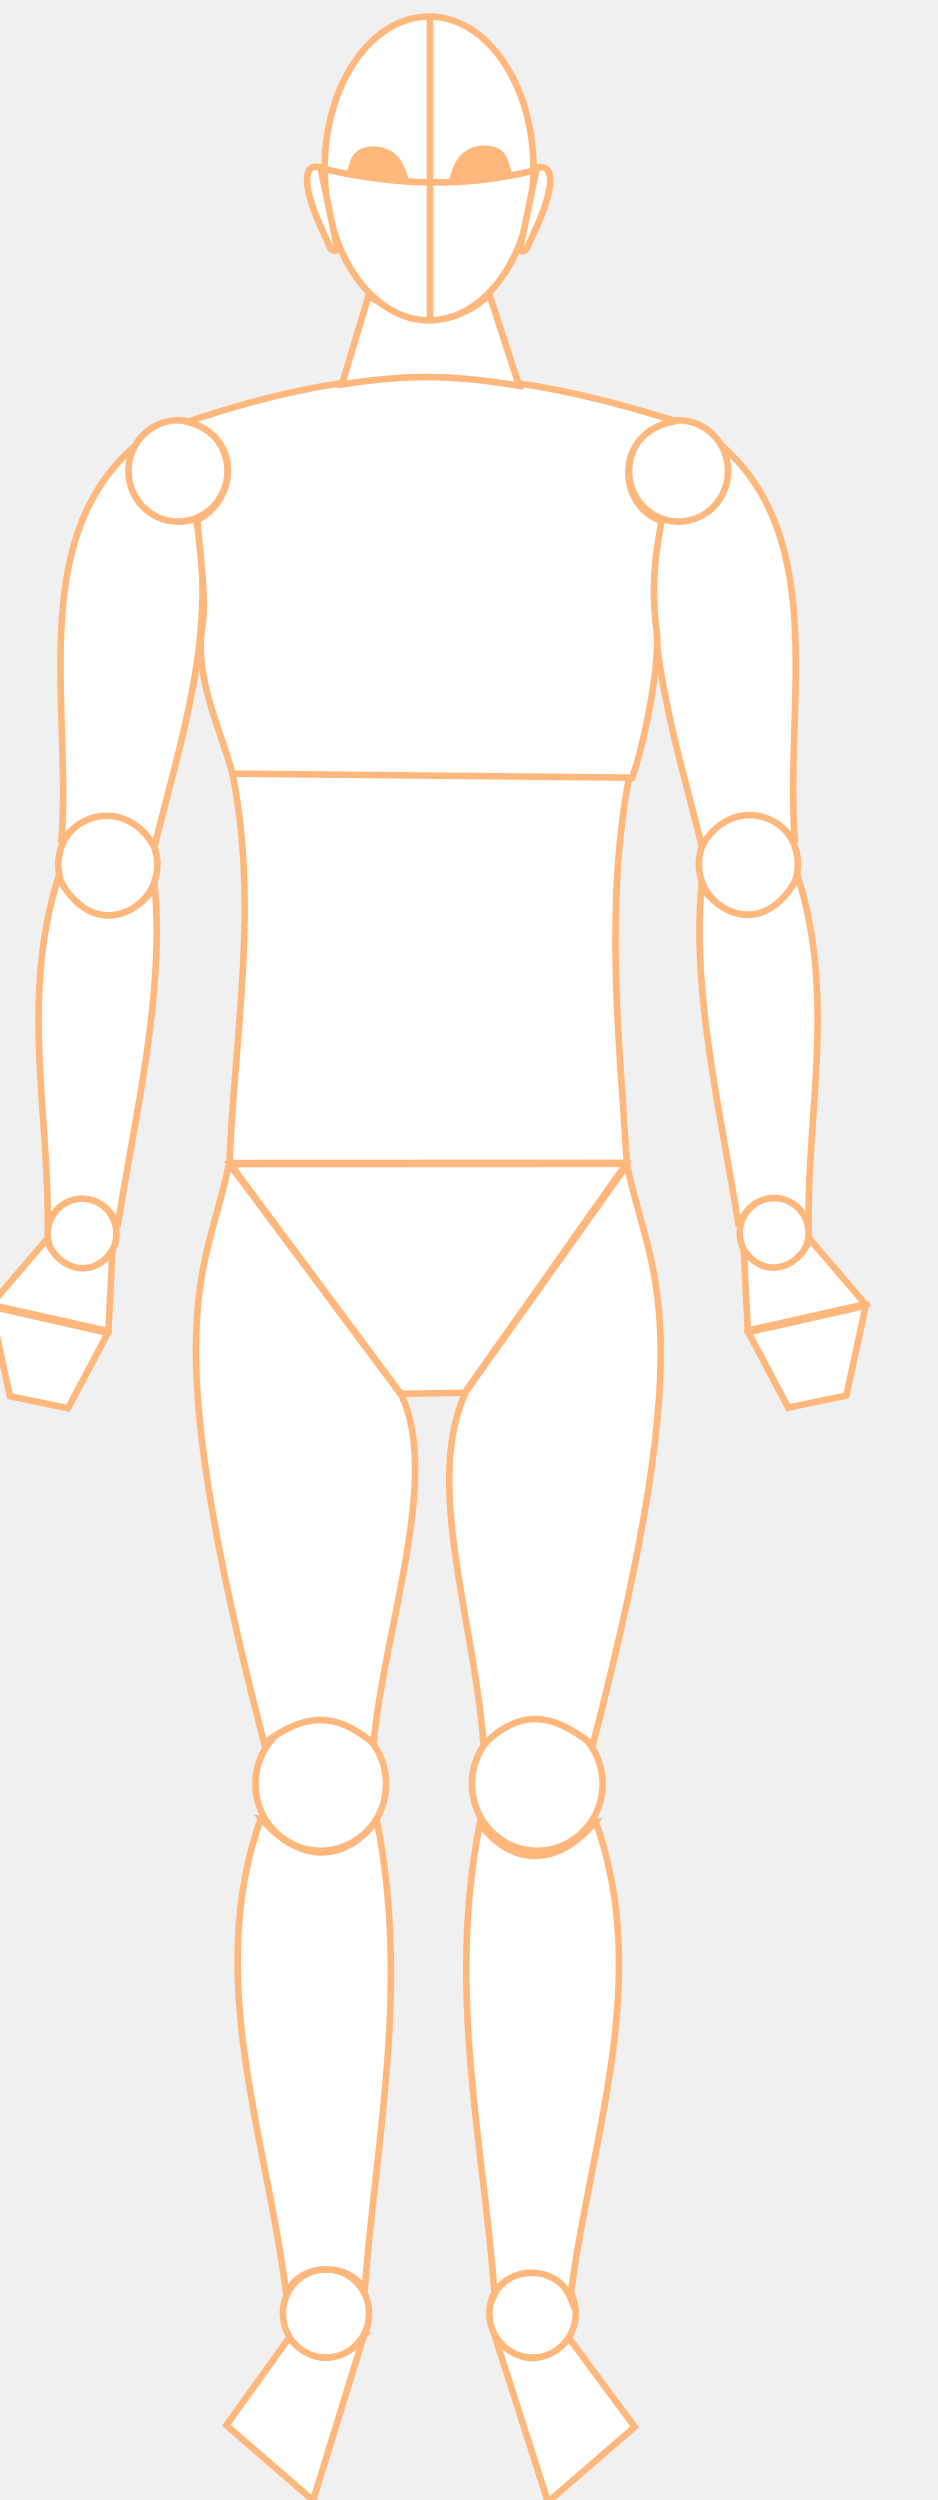
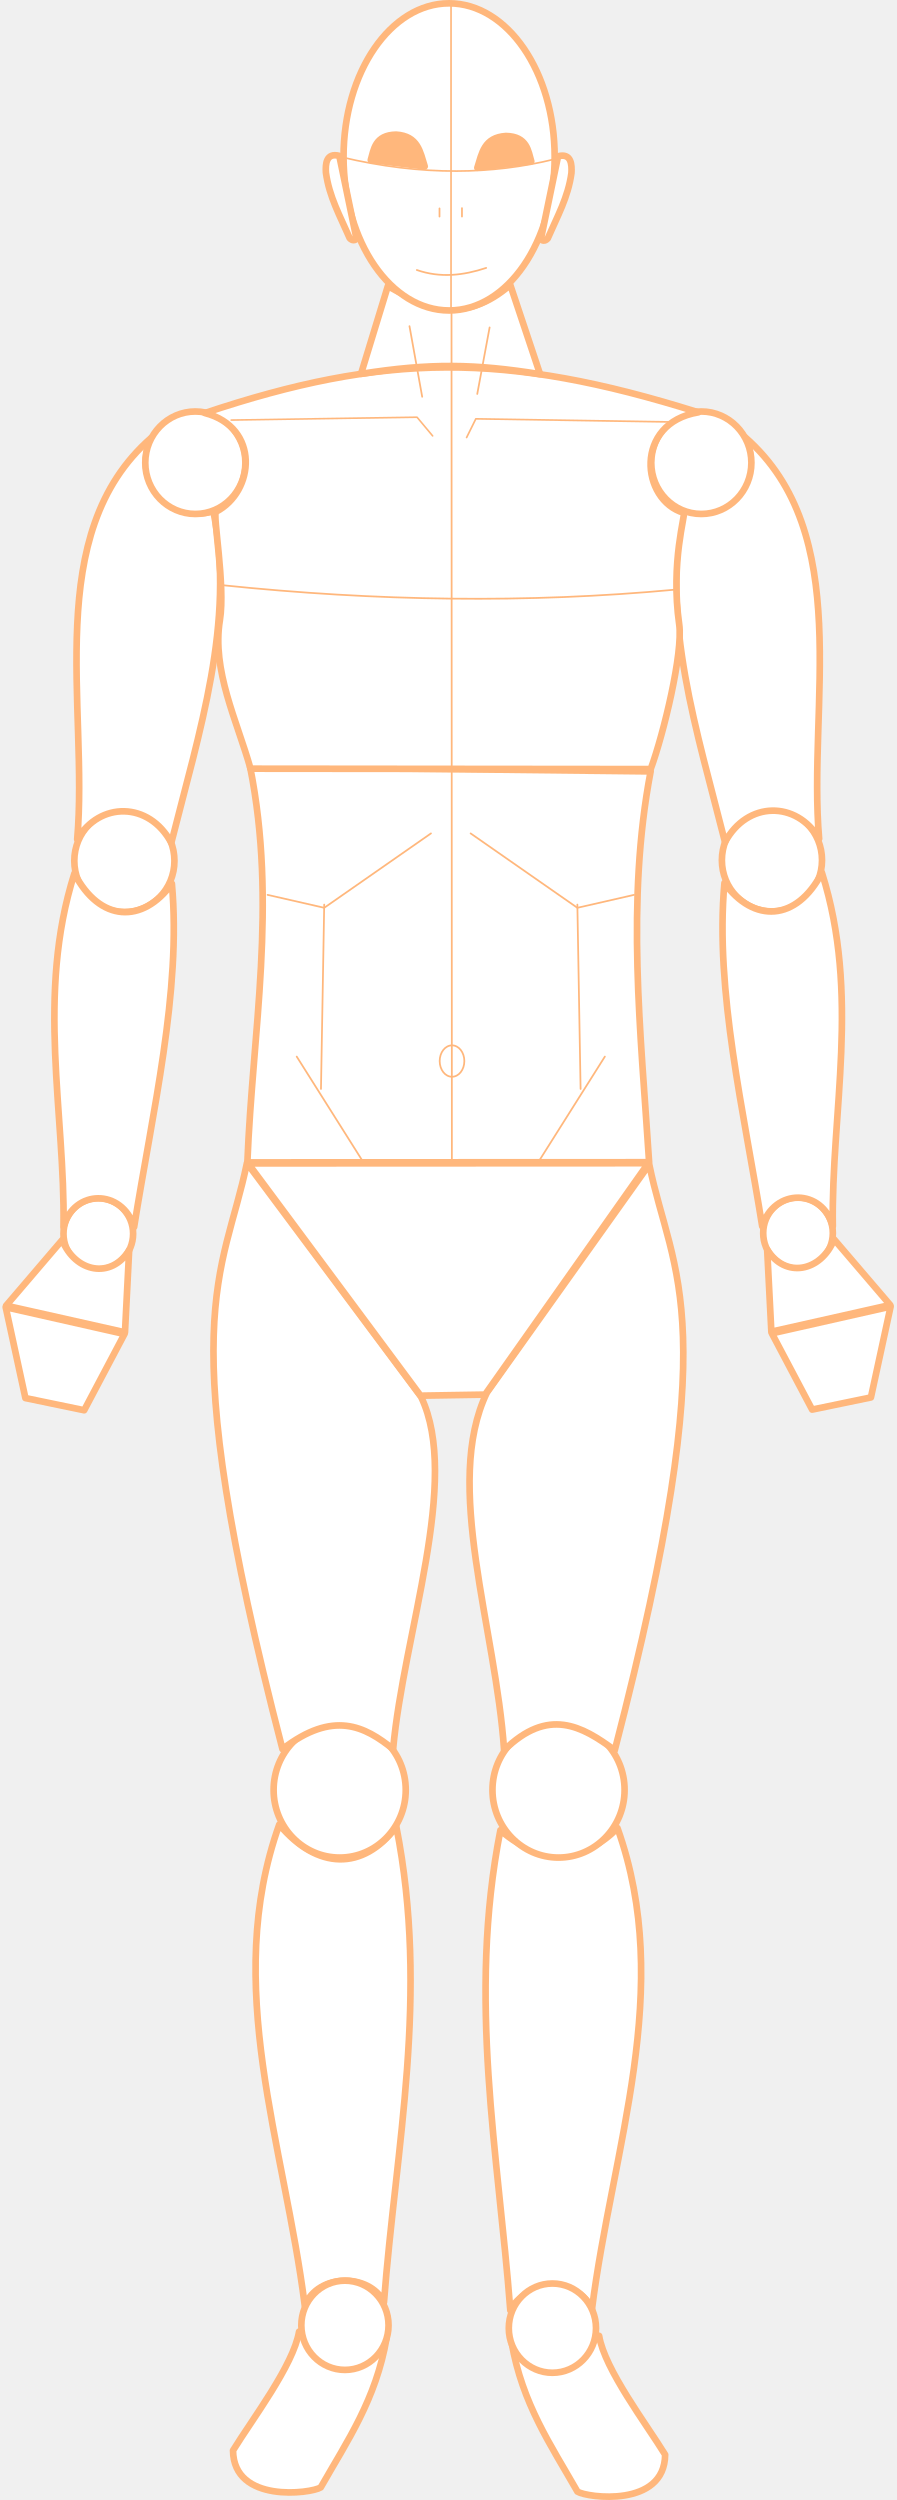
- <svg xmlns="http://www.w3.org/2000/svg" xmlns:xlink="http://www.w3.org/1999/xlink" width="142.143mm" height="379.039mm" viewBox="0 0 142.143 379.039" version="1.1" id="body-shape">
+ <svg xmlns="http://www.w3.org/2000/svg" xmlns:xlink="http://www.w3.org/1999/xlink" width="134.431mm" height="374.953mm" viewBox="0 0 134.431 374.953" version="1.1" id="body-shape">
  <defs id="defs1">
    <linearGradient id="linearGradient11">
      <stop style="stop-color:#ffffff;stop-opacity:1;" offset="0.194" id="stop11" />
      <stop style="stop-color:#ffffff;stop-opacity:1;" offset="1" id="stop12" />
    </linearGradient>
    <radialGradient xlink:href="#linearGradient11" id="radialGradient12" cx="86.54" cy="16.969" fx="86.54" fy="16.969" r="16.331" gradientTransform="matrix(1,0,0,1.440936,0,-7.482116)" gradientUnits="userSpaceOnUse" />
  </defs>
-   <rect width="100%" height="100%" fill="#a7c7d4" id="rect1" x="0" y="0" style="display:none" />
-   <g id="body" transform="translate(-21.97498,8.566672)" fill="#ffffff" stroke="#ffb77c" stroke-width="1">
-     <g id="leg-R">
-       <path d="m 97.013,345.654 8.039,25.125 13.153,-11.396 -9.965,-13.463 c -4.61,4.843 -8.083,3.204 -11.226,-0.266 z" id="foot-R" />
-       <ellipse id="ankle-R" cx="102.723" cy="342.185" rx="6.541" ry="6.694" />
-       <path d="m 112.278,267.616 c 8.622,24.114 -0.796,48.047 -3.828,72.16 -2.02,-4.946 -9.385,-4.865 -11.479,-0.522 -1.77,-23.306 -7.232,-46.026 -2.254,-71.316 4.992,6.647 11.886,6.487 17.562,-0.322 z" id="tibia-R" />
-       <ellipse id="knee-R" cx="103.436" cy="261.898" rx="9.908" ry="10.14" />
-       <path d="m 117.044,168.09 c 3.482,17.05 11.74,22.665 -5.175,87.852 -4.924,-3.644 -9.981,-6.492 -16.595,0 -1.228,-18.26 -9.21,-39.869 -2.578,-53.651 z" id="thigh-R" />
+   <rect width="100%" height="100%" fill="#a7c7d4" id="rect1" x="2.307" y="-2.004" style="display:none" />
+   <g id="body" transform="translate(-19.66757,6.562834)" fill="#ffffff" stroke="#ffb77c" stroke-width="1">
+     <g id="leg-R" style="stroke-linejoin:round;stroke-linecap:round">
+       <path d="m 112.278,267.616 c 8.622,24.114 -0.796,48.047 -3.828,72.16 -2.02,-4.946 -10.151,-4.168 -12.245,0.175 -1.77,-23.306 -6.466,-46.723 -1.488,-72.013 6.525,5.741 13.14,4.257 17.562,-0.322 z" id="tibia-R" style="stroke-linejoin:round;stroke-linecap:round" />
+       <ellipse id="knee-R" cx="103.436" cy="261.898" rx="9.908" ry="10.14" style="stroke-linejoin:round;stroke-linecap:round" />
+       <path d="m 117.044,168.09 c 3.482,17.05 11.74,22.665 -5.175,87.852 -4.924,-3.644 -9.981,-6.492 -16.595,0 -1.228,-18.26 -9.21,-39.869 -2.578,-53.651 z" id="thigh-R" style="stroke-linejoin:round;stroke-linecap:round" />
    </g>
-     <g id="leg-L">
-       <path d="m 77.162,345.501 -7.718,25.045 -13.153,-11.396 9.485,-13.222 c 4.61,4.843 8.244,3.044 11.387,-0.427 z" id="foot-L" />
-       <ellipse id="ankle-L" cx="71.401" cy="342.185" rx="6.541" ry="6.694" />
-       <path d="m 61.549,267.087 c -8.622,24.114 0.796,48.047 3.828,72.16 2.02,-4.946 9.785,-4.865 11.879,-0.522 1.77,-23.306 6.832,-46.026 1.854,-71.316 -4.992,6.647 -11.885,6.487 -17.562,-0.322 z" id="tibia-L" />
-       <ellipse id="knee-L" cx="70.613" cy="261.898" rx="9.908" ry="10.14" />
-       <path d="m 56.7,167.877 c -3.482,17.05 -11.583,22.706 5.332,87.893 7.646,-5.886 12.343,-3.424 16.595,0 1.55,-17.294 10.177,-40.352 4.189,-52.846 z" id="thigh-L" />
+     <g id="leg-L" style="stroke-linejoin:round;stroke-linecap:round">
+       <path d="m 77.649,344.107 c -1.597,9.215 -5.883,15.397 -9.878,22.398 -1.467,0.917 -13.073,2.438 -13.153,-5.544 2.813,-4.582 9.065,-12.774 9.903,-17.821 4.61,4.843 9.985,4.438 13.128,0.967 z" id="foot-L" style="stroke-linejoin:round;stroke-linecap:round" />
+       <path d="m 96.395,344.738 c 1.597,9.215 5.883,15.397 9.878,22.398 1.467,0.917 13.073,2.438 13.153,-5.544 -2.813,-4.582 -9.065,-12.774 -9.903,-17.821 -4.61,4.843 -9.985,4.438 -13.128,0.967 z" id="foot-L-2" style="stroke-linejoin:round;stroke-linecap:round" />
+       <path d="m 61.549,267.087 c -8.622,24.114 0.796,48.047 3.828,72.16 2.02,-4.946 9.785,-4.865 11.879,-0.522 1.77,-23.306 6.832,-46.026 1.854,-71.316 -4.992,6.647 -11.885,6.487 -17.562,-0.322 z" id="tibia-L" style="stroke-linejoin:round;stroke-linecap:round" />
+       <ellipse id="ankle-L" cx="71.401" cy="342.185" rx="6.541" ry="6.694" style="stroke-linejoin:round;stroke-linecap:round" />
+       <ellipse id="ankle-L-7" cx="102.517" cy="342.615" rx="6.541" ry="6.694" style="stroke-linejoin:round;stroke-linecap:round" />
+       <ellipse id="knee-L" cx="70.613" cy="261.898" rx="9.908" ry="10.14" style="stroke-linejoin:round;stroke-linecap:round" />
+       <path d="m 56.7,167.877 c -3.482,17.05 -11.583,22.706 5.332,87.893 7.646,-5.886 12.343,-3.424 16.595,0 1.55,-17.294 10.177,-40.352 4.189,-52.846 z" id="thigh-L" style="stroke-linejoin:round;stroke-linecap:round" />
    </g>
-     <path d="m 56.883,167.927 25.864,34.836 9.667,-0.161 24.481,-34.704 z" id="pelvis" />
-     <path d="m 57.174,108.451 c 4.116,20.564 0.365,39.674 -0.406,59.322 l 60.255,-0.024 c -1.254,-19.558 -3.353,-39.057 0.366,-58.615 z" id="torso" />
-     <g id="arm-R" transform="matrix(-1,0,0,1,173.7664,-0.09735657)">
-       <ellipse id="helbow-R" cx="38.321" cy="122.547" rx="7.509" ry="7.684" />
-       <ellipse id="wrist-R" cx="34.411" cy="178.476" rx="5.222" ry="5.344" />
-       <path d="m 42.352,59.107 c -16.505,14.449 -9.38,40.202 -11.107,60.219 3.368,-5.684 10.766,-5.702 14.115,0.51 4.189,-16.649 9.61,-33.083 6.309,-49.732 -6.259,1.949 -12.402,-4.345 -9.317,-10.997 z" id="arm-R-path" />
-       <path d="m 30.827,124.431 c -5.799,18.307 -1.365,35.891 -1.635,53.024 1.554,-5.666 8.777,-5.773 10.591,0 2.712,-17.062 7.124,-35.293 5.663,-51.485 -4.376,6.041 -10.816,5.797 -14.619,-1.539 z" id="forearm-R" />
-       <path d="m 28.997,179.42 -8.41,9.838 17.824,4.005 0.629,-12.326 c -2.671,4.37 -8.071,3.373 -10.043,-1.517 z" id="palm-R" />
-       <path d="m 20.523,189.492 2.954,13.629 8.814,1.827 6.044,-11.432 z" id="fingers-R" />
+     <path d="m 56.883,167.927 25.864,34.836 9.667,-0.161 24.481,-34.704 z" id="pelvis" style="stroke-linecap:round;stroke-linejoin:round" />
+     <path d="m 57.174,108.451 c 4.116,20.564 0.365,39.674 -0.406,59.322 l 60.255,-0.024 c -1.254,-19.558 -3.492,-39.057 0.227,-58.615 z" id="torso" style="stroke-linejoin:round;stroke-linecap:round" />
+     <g id="arm-R" transform="matrix(-1,0,0,1,173.7664,-0.09735657)" style="stroke-linejoin:round;stroke-linecap:round">
+       <ellipse id="helbow-R" cx="38.321" cy="122.547" rx="7.509" ry="7.684" style="stroke-linejoin:round;stroke-linecap:round" />
+       <ellipse id="wrist-R" cx="34.411" cy="178.476" rx="5.222" ry="5.344" style="stroke-linejoin:round;stroke-linecap:round" />
+       <path d="m 42.352,59.107 c -16.505,14.449 -9.38,40.202 -11.107,60.219 3.368,-5.684 10.766,-5.702 14.115,0.51 4.189,-16.649 9.61,-33.083 6.309,-49.732 -6.259,1.949 -12.402,-4.345 -9.317,-10.997 z" id="arm-R-path" style="stroke-linejoin:round;stroke-linecap:round" />
+       <path d="m 30.827,124.431 c -5.799,18.307 -1.365,35.891 -1.635,53.024 1.554,-5.666 8.777,-5.773 10.591,0 2.712,-17.062 7.124,-35.293 5.663,-51.485 -4.376,6.041 -10.816,5.797 -14.619,-1.539 z" id="forearm-R" style="stroke-linejoin:round;stroke-linecap:round" />
+       <path d="m 28.997,179.42 -8.41,9.838 17.824,4.005 0.629,-12.326 c -2.671,4.37 -8.071,3.373 -10.043,-1.517 z" id="palm-R" style="stroke-linejoin:round;stroke-linecap:round" />
+       <path d="m 20.523,189.492 2.954,13.629 8.814,1.827 6.044,-11.432 z" id="fingers-R" style="stroke-linejoin:round;stroke-linecap:round" />
    </g>
-     <ellipse id="shoulder-R" cx="124.853" cy="62.838" rx="7.509" ry="7.684" />
-     <g id="arm-L">
-       <ellipse id="elbow-L" cx="38.321" cy="122.547" rx="7.509" ry="7.684" />
-       <ellipse id="wrist-L" cx="34.411" cy="178.476" rx="5.222" ry="5.344" />
-       <path d="m 42.352,59.107 c -16.505,14.449 -9.38,40.202 -11.107,60.219 3.368,-5.684 10.766,-5.702 14.115,0.51 4.189,-16.649 9.61,-33.083 6.309,-49.732 -6.259,1.949 -12.402,-4.345 -9.317,-10.997 z" id="arm-L-path" />
-       <path d="m 30.827,124.431 c -5.799,18.307 -1.365,35.891 -1.635,53.024 1.554,-5.666 8.777,-5.773 10.591,0 2.712,-17.062 7.124,-35.293 5.663,-51.485 -4.376,6.041 -10.816,5.797 -14.619,-1.539 z" id="forearm-L" />
-       <path d="m 28.997,179.42 -8.41,9.838 17.824,4.005 0.629,-12.326 c -2.671,4.37 -8.071,3.373 -10.043,-1.517 z" id="palm-L" />
-       <path d="m 20.523,189.492 2.954,13.629 8.814,1.827 6.044,-11.432 z" id="fingers-L" />
+     <ellipse id="shoulder-R" cx="124.853" cy="62.838" rx="7.509" ry="7.684" style="stroke-linejoin:round;stroke-linecap:round" />
+     <g id="arm-L" style="stroke-linejoin:round;stroke-linecap:round">
+       <ellipse id="elbow-L" cx="38.321" cy="122.547" rx="7.509" ry="7.684" style="stroke-linejoin:round;stroke-linecap:round" />
+       <ellipse id="wrist-L" cx="34.411" cy="178.476" rx="5.222" ry="5.344" style="stroke-linejoin:round;stroke-linecap:round" />
+       <path d="m 42.352,59.107 c -16.505,14.449 -9.38,40.202 -11.107,60.219 3.368,-5.684 10.766,-5.702 14.115,0.51 4.189,-16.649 9.61,-33.083 6.309,-49.732 -6.259,1.949 -12.402,-4.345 -9.317,-10.997 z" id="arm-L-path" style="stroke-linejoin:round;stroke-linecap:round" />
+       <path d="m 30.827,124.431 c -5.799,18.307 -1.365,35.891 -1.635,53.024 1.554,-5.666 8.777,-5.773 10.591,0 2.712,-17.062 7.124,-35.293 5.663,-51.485 -4.376,6.041 -10.816,5.797 -14.619,-1.539 z" id="forearm-L" style="stroke-linejoin:round;stroke-linecap:round" />
+       <path d="m 28.997,179.42 -8.41,9.838 17.824,4.005 0.629,-12.326 c -2.671,4.37 -8.071,3.373 -10.043,-1.517 z" id="palm-L" style="stroke-linejoin:round;stroke-linecap:round" />
+       <path d="m 20.523,189.492 2.954,13.629 8.814,1.827 6.044,-11.432 z" id="fingers-L" style="stroke-linejoin:round;stroke-linecap:round" />
    </g>
-     <ellipse id="shoulder-L" cx="48.964" cy="62.838" rx="7.509" ry="7.684" />
-     <path d="m 50.391,55.384 c 26.812,-8.959 44.944,-9.256 74.003,-0.104 -9.694,1.623 -8.623,13.189 -2.176,15.07 0.331,0.097 -2.021,7.397 -0.683,16.735 0.604,4.212 -1.757,16.916 -3.716,22.257 L 57.239,108.726 C 55.215,101.522 51.412,93.985 52.647,86.449 53.503,81.224 51.511,70.475 52.067,70.187 57.893,67.172 58.675,57.529 50.391,55.384 Z" id="brest" />
-     <path d="m 96.198,36.164 4.472,13.741 C 90.922,48.348 84.27,48.074 73.814,49.719 l 4.029,-13.387 c 5.917,3.439 11.591,5.707 18.355,-0.167 z" id="neck" />
-     <g id="head" transform="translate(0.4849515)">
-       <ellipse id="head-part" ry="23.032" rx="15.831" cy="16.969" cx="86.54" style="fill:url(#radialGradient12);opacity:1" />
-       <path d="m 70.41,16.998 c 11.278,2.685 21.912,2.793 31.901,0.322" id="forehead" style="fill:none" />
-       <path d="M 86.683,-6.364 V 39.876" id="head-center" />
-       <path d="m 87.411,23.886 c 2.005,-0.536 2.086,1.274 2.008,2.515 -0.491,3.614 -2.098,6.466 -3.557,9.816 -0.42,0.475 -0.832,0.316 -1.033,0.129 z" id="ear-R" transform="translate(15.46837,-7.00862)" />
-       <path d="m 70.073,16.815 c -2.005,-0.536 -2.086,1.274 -2.008,2.515 0.491,3.614 2.098,6.466 3.557,9.816 0.42,0.475 0.832,0.316 1.033,0.129 z" id="ear-R-5" />
-       <g id="eyes" transform="translate(-0.5265624)" fill="#ffb77c">
-         <path d="m 75.101,17.735 c 0.455,-1.505 0.41,-3.563 3.618,-3.618 3.296,0.211 4.049,2.328 4.741,4.491 z" id="eye-R" />
-         <path d="m 99.031,17.592 c -0.455,-1.505 -0.41,-3.563 -3.618,-3.618 -3.296,0.211 -4.049,2.328 -4.741,4.491 z" id="eye-L" />
+     <ellipse id="shoulder-L" cx="48.964" cy="62.838" rx="7.509" ry="7.684" style="stroke-linejoin:round;stroke-linecap:round" />
+     <path d="m 50.391,55.384 c 26.812,-8.959 44.944,-9.256 74.003,-0.104 -9.694,1.623 -8.623,13.189 -2.176,15.07 0.331,0.097 -2.021,7.397 -0.683,16.735 0.604,4.212 -2.315,16.359 -4.274,21.7 l -60.022,-0.059 C 55.215,101.522 51.412,93.985 52.647,86.449 53.503,81.224 51.511,70.475 52.067,70.187 57.893,67.172 58.675,57.529 50.391,55.384 Z" id="brest" style="stroke-linejoin:round;stroke-linecap:round" />
+     <path d="m 96.198,36.164 4.472,13.393 c -9.748,-1.557 -16.4,-1.692 -26.856,-0.047 l 4.029,-13.178 c 5.917,3.439 11.591,5.707 18.355,-0.167 z" id="neck" style="stroke-linejoin:round;stroke-linecap:round" />
+     <g id="head" transform="translate(0.4849515)" style="stroke-linejoin:round;stroke-linecap:round">
+       <ellipse id="head-part" ry="23.032" rx="15.831" cy="16.969" cx="86.54" style="opacity:1;fill:url(#radialGradient12);stroke-linejoin:round;stroke-linecap:round" />
+       <path d="m 70.41,16.998 c 5.925,1.411 11.672,2.11 17.241,2.098 5.032,-0.011 9.919,-0.603 14.66,-1.775" id="forehead" style="fill:none;stroke-width:0.253;stroke-dasharray:none;stroke-linejoin:round;stroke-linecap:round" />
+       <path d="M 86.829,-6.319 V 39.921" id="head-center" style="stroke-width:0.253;stroke-dasharray:none;stroke-linejoin:round;stroke-linecap:round" />
+       <path d="m 87.411,23.886 c 2.005,-0.536 2.086,1.274 2.008,2.515 -0.491,3.614 -2.098,6.466 -3.557,9.816 -0.42,0.475 -0.832,0.316 -1.033,0.129 z" id="ear-R" transform="translate(15.46837,-7.00862)" style="stroke-linejoin:round;stroke-linecap:round" />
+       <path d="m 70.073,16.815 c -2.005,-0.536 -2.086,1.274 -2.008,2.515 0.491,3.614 2.098,6.466 3.557,9.816 0.42,0.475 0.832,0.316 1.033,0.129 z" id="ear-R-5" style="stroke-linejoin:round;stroke-linecap:round" />
+       <g id="eyes" transform="translate(-0.5265624)" fill="#ffb77c" style="stroke-linejoin:round;stroke-linecap:round">
+         <path d="m 99.389,17.636 c -0.455,-1.505 -0.591,-3.745 -3.8,-3.8 -3.296,0.211 -3.594,2.601 -4.286,4.764 z" id="eye-L" style="stroke-linejoin:round;stroke-linecap:round" />
+         <path d="m 75.321,17.431 c 0.455,-1.505 0.591,-3.745 3.8,-3.8 3.296,0.211 3.594,2.601 4.286,4.764 z" id="eye-L-1" style="stroke-linejoin:round;stroke-linecap:round" />
      </g>
    </g>
+     <g id="g4" transform="translate(0,0.80569)" style="stroke-linejoin:round;stroke-linecap:round">
+       <path style="fill:none;stroke:#ffb77c;stroke-width:0.265;stroke-linecap:round;stroke-linejoin:round" d="m 100.44,166.867 9.945,-15.766" id="path1" />
+       <path style="fill:none;stroke:#ffb77c;stroke-width:0.265;stroke-linecap:round;stroke-linejoin:round" d="m 106.746,155.952 -0.485,-27.652" id="path2" />
+       <path style="fill:none;stroke:#ffb77c;stroke-width:0.265;stroke-linecap:round;stroke-linejoin:round" d="m 114.751,126.845 -8.49,1.94 -16.009,-11.158" id="path3" />
+     </g>
+     <g id="g3" style="stroke-linejoin:round;stroke-linecap:round">
+       <path style="fill:none;stroke:#ffb77c;stroke-width:0.265;stroke-linecap:round;stroke-linejoin:round" d="m 74.115,167.673 -9.945,-15.766" id="path1-2" />
+       <path style="fill:none;stroke:#ffb77c;stroke-width:0.265;stroke-linecap:round;stroke-linejoin:round" d="m 67.808,156.757 0.485,-27.652" id="path2-8" />
+       <path style="fill:none;stroke:#ffb77c;stroke-width:0.265;stroke-linecap:round;stroke-linejoin:round" d="m 59.804,127.65 8.49,1.94 16.009,-11.158" id="path3-9" />
+     </g>
+     <path style="fill:none;stroke:#ffb77c;stroke-width:0.245;stroke-linecap:round;stroke-linejoin:round" d="m 54.344,56.44 27.869,-0.432 2.342,2.806" id="path5" />
+     <path style="fill:none;stroke:#ffb77c;stroke-width:0.253;stroke-linecap:round;stroke-linejoin:round;stroke-dasharray:none" d="M 120.093,56.721 91.034,56.254 89.65,59.054" id="path6" />
+     <path style="fill:none;stroke:#ffb77c;stroke-width:0.265;stroke-linecap:round;stroke-linejoin:round" d="m 87.386,40.009 0.055,127.336" id="path7" />
+     <path style="fill:none;stroke:#ffb77c;stroke-width:0.265;stroke-linecap:round;stroke-linejoin:round" d="m 52.976,81.2 c 23.085,2.409 45.775,2.758 67.962,0.673" id="path8" />
+     <ellipse style="fill:none;stroke:#ffb77c;stroke-width:0.265;stroke-linecap:round;stroke-linejoin:round" id="path9" cx="87.461" cy="152.576" rx="1.85" ry="2.355" />
+     <g id="g14" transform="translate(0.5436878,0.5291666)" style="stroke-linejoin:round;stroke-linecap:round">
+       <path style="fill:none;stroke:#ffb77c;stroke-width:0.265;stroke-linecap:round;stroke-linejoin:round" d="m 85.042,24.167 v 1.221" id="path13" />
+       <path style="fill:none;stroke:#ffb77c;stroke-width:0.265;stroke-linecap:round;stroke-linejoin:round" d="m 88.41,24.125 v 1.263" id="path14" />
+     </g>
+     <path style="fill:none;stroke:#ffb77c;stroke-width:0.265;stroke-linecap:round;stroke-linejoin:round" d="m 82.185,33.933 c 3.524,1.227 6.986,0.817 10.398,-0.313" id="path15" />
+     <path style="fill:none;stroke:#ffb77c;stroke-width:0.265;stroke-linecap:round;stroke-linejoin:round" d="m 81.082,42.357 1.906,10.589" id="path16" />
+     <path style="fill:none;stroke:#ffb77c;stroke-width:0.265;stroke-linecap:round;stroke-linejoin:round;stroke-dasharray:none" d="M 93.101,42.547 91.247,52.522" id="path17" />
  </g>
</svg>
